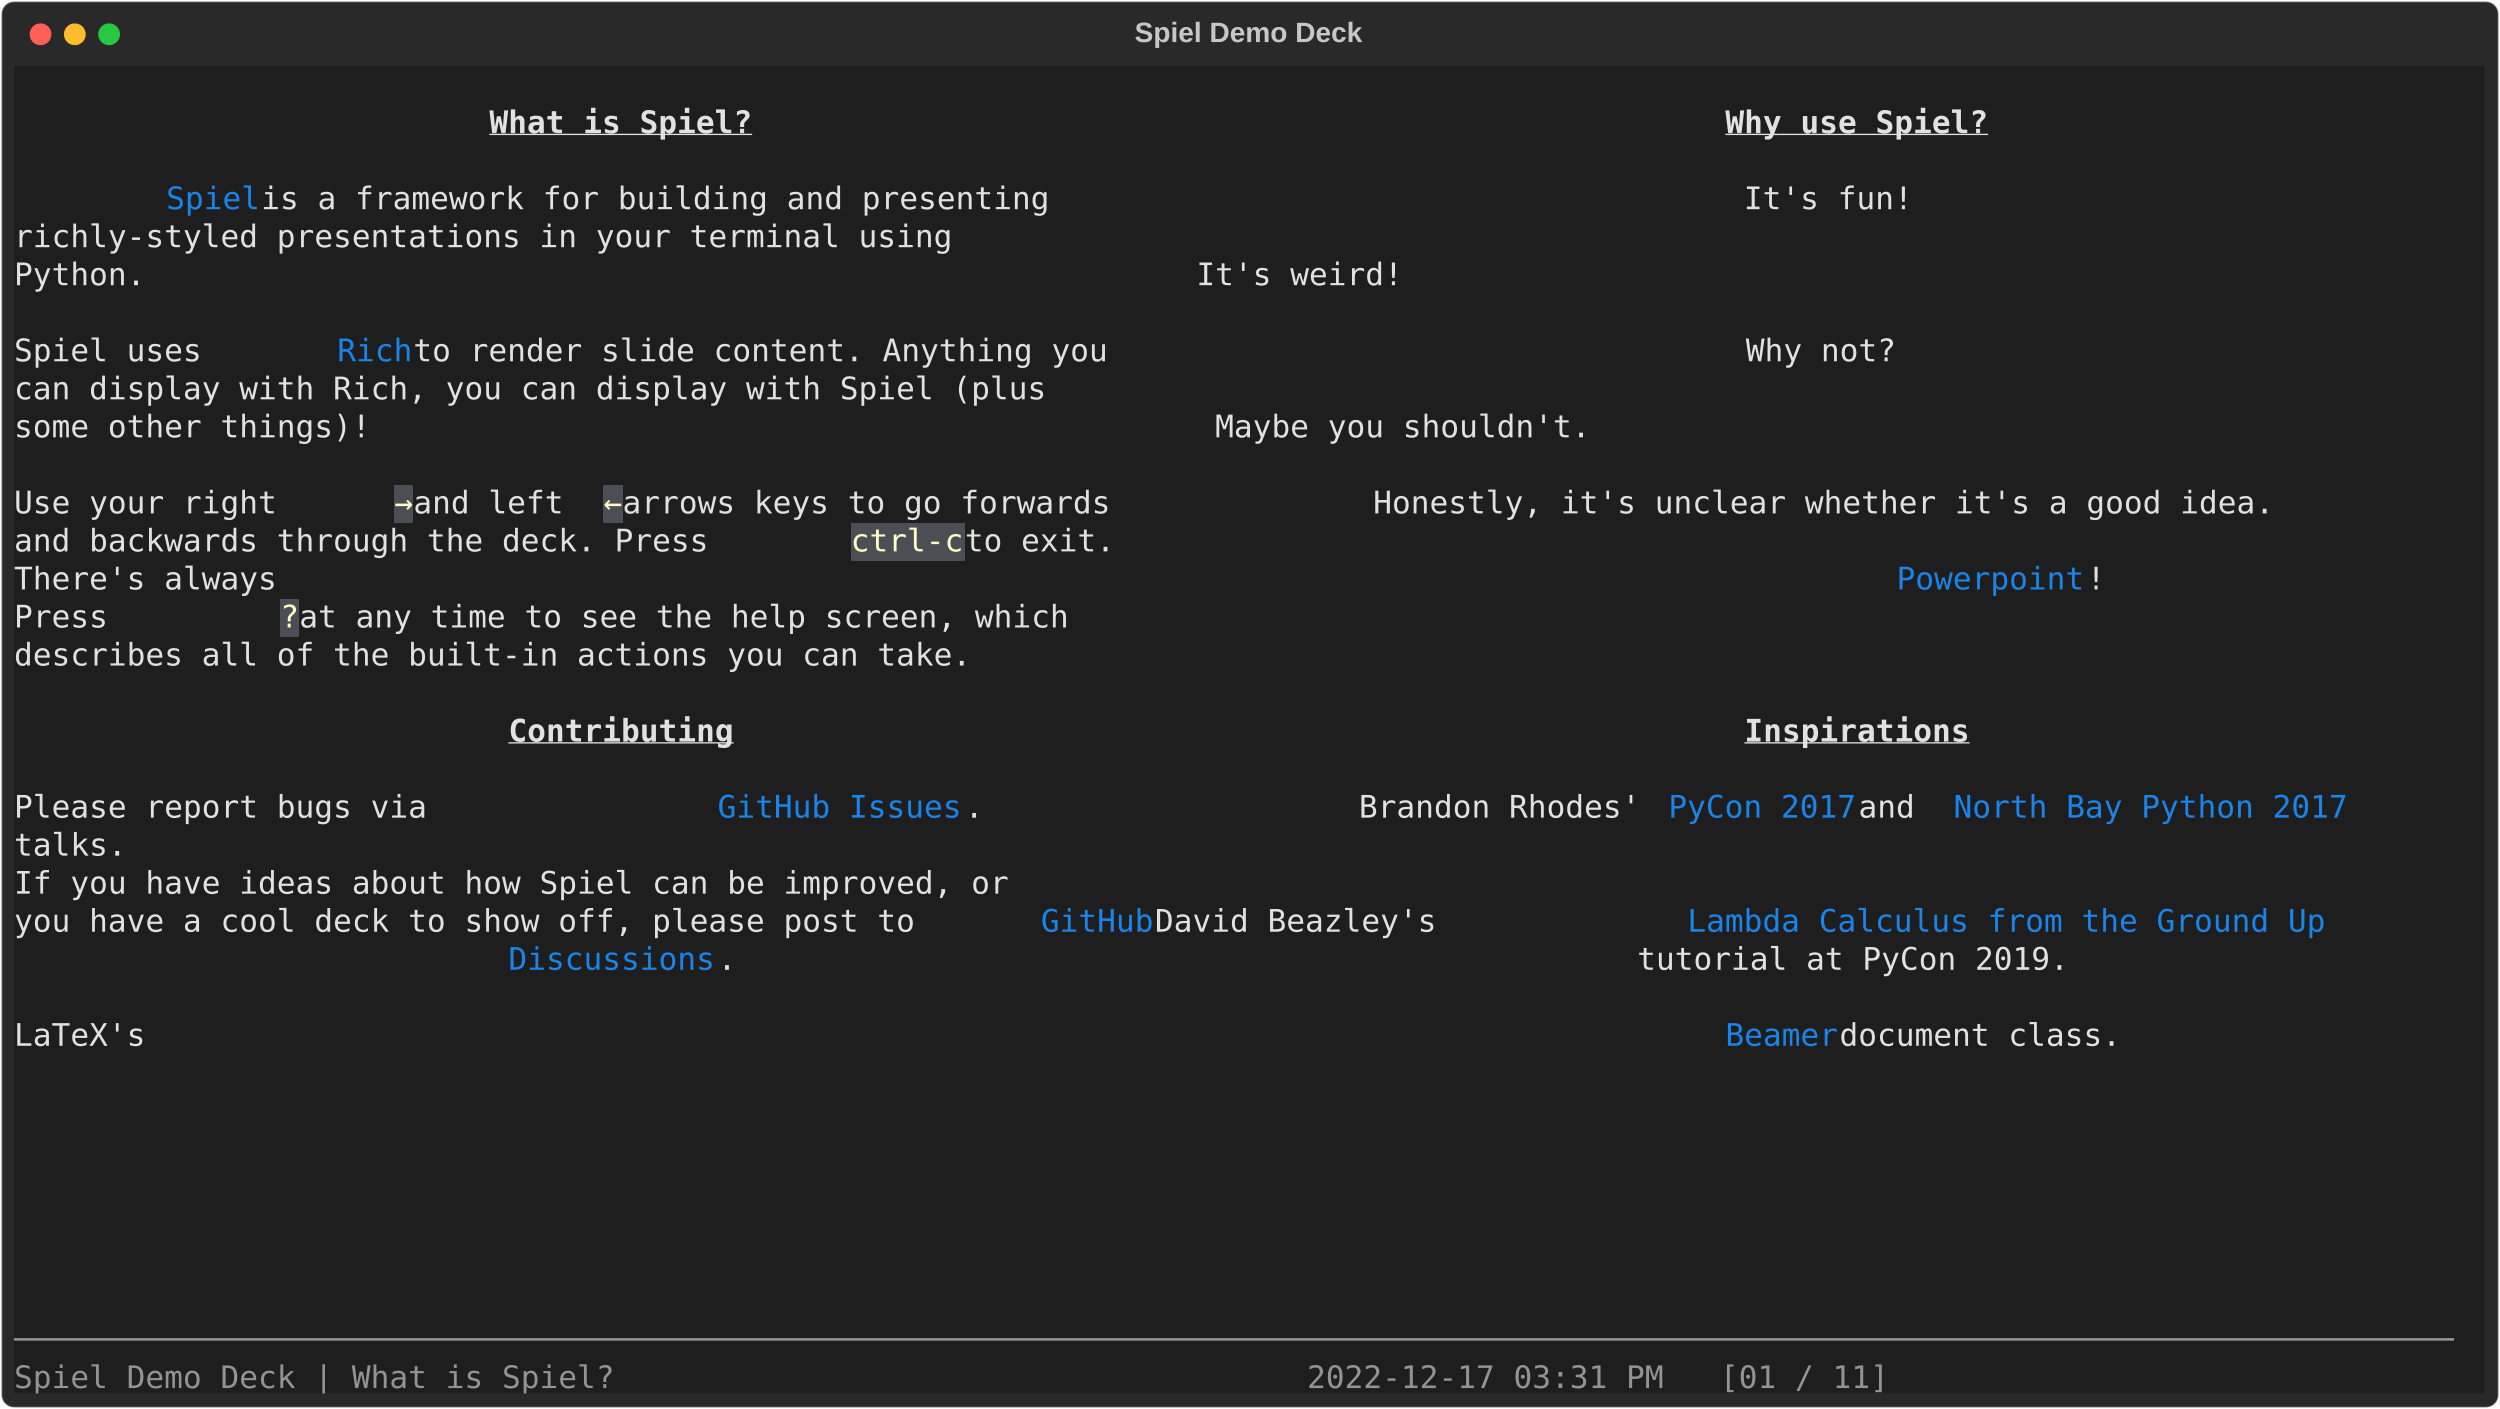
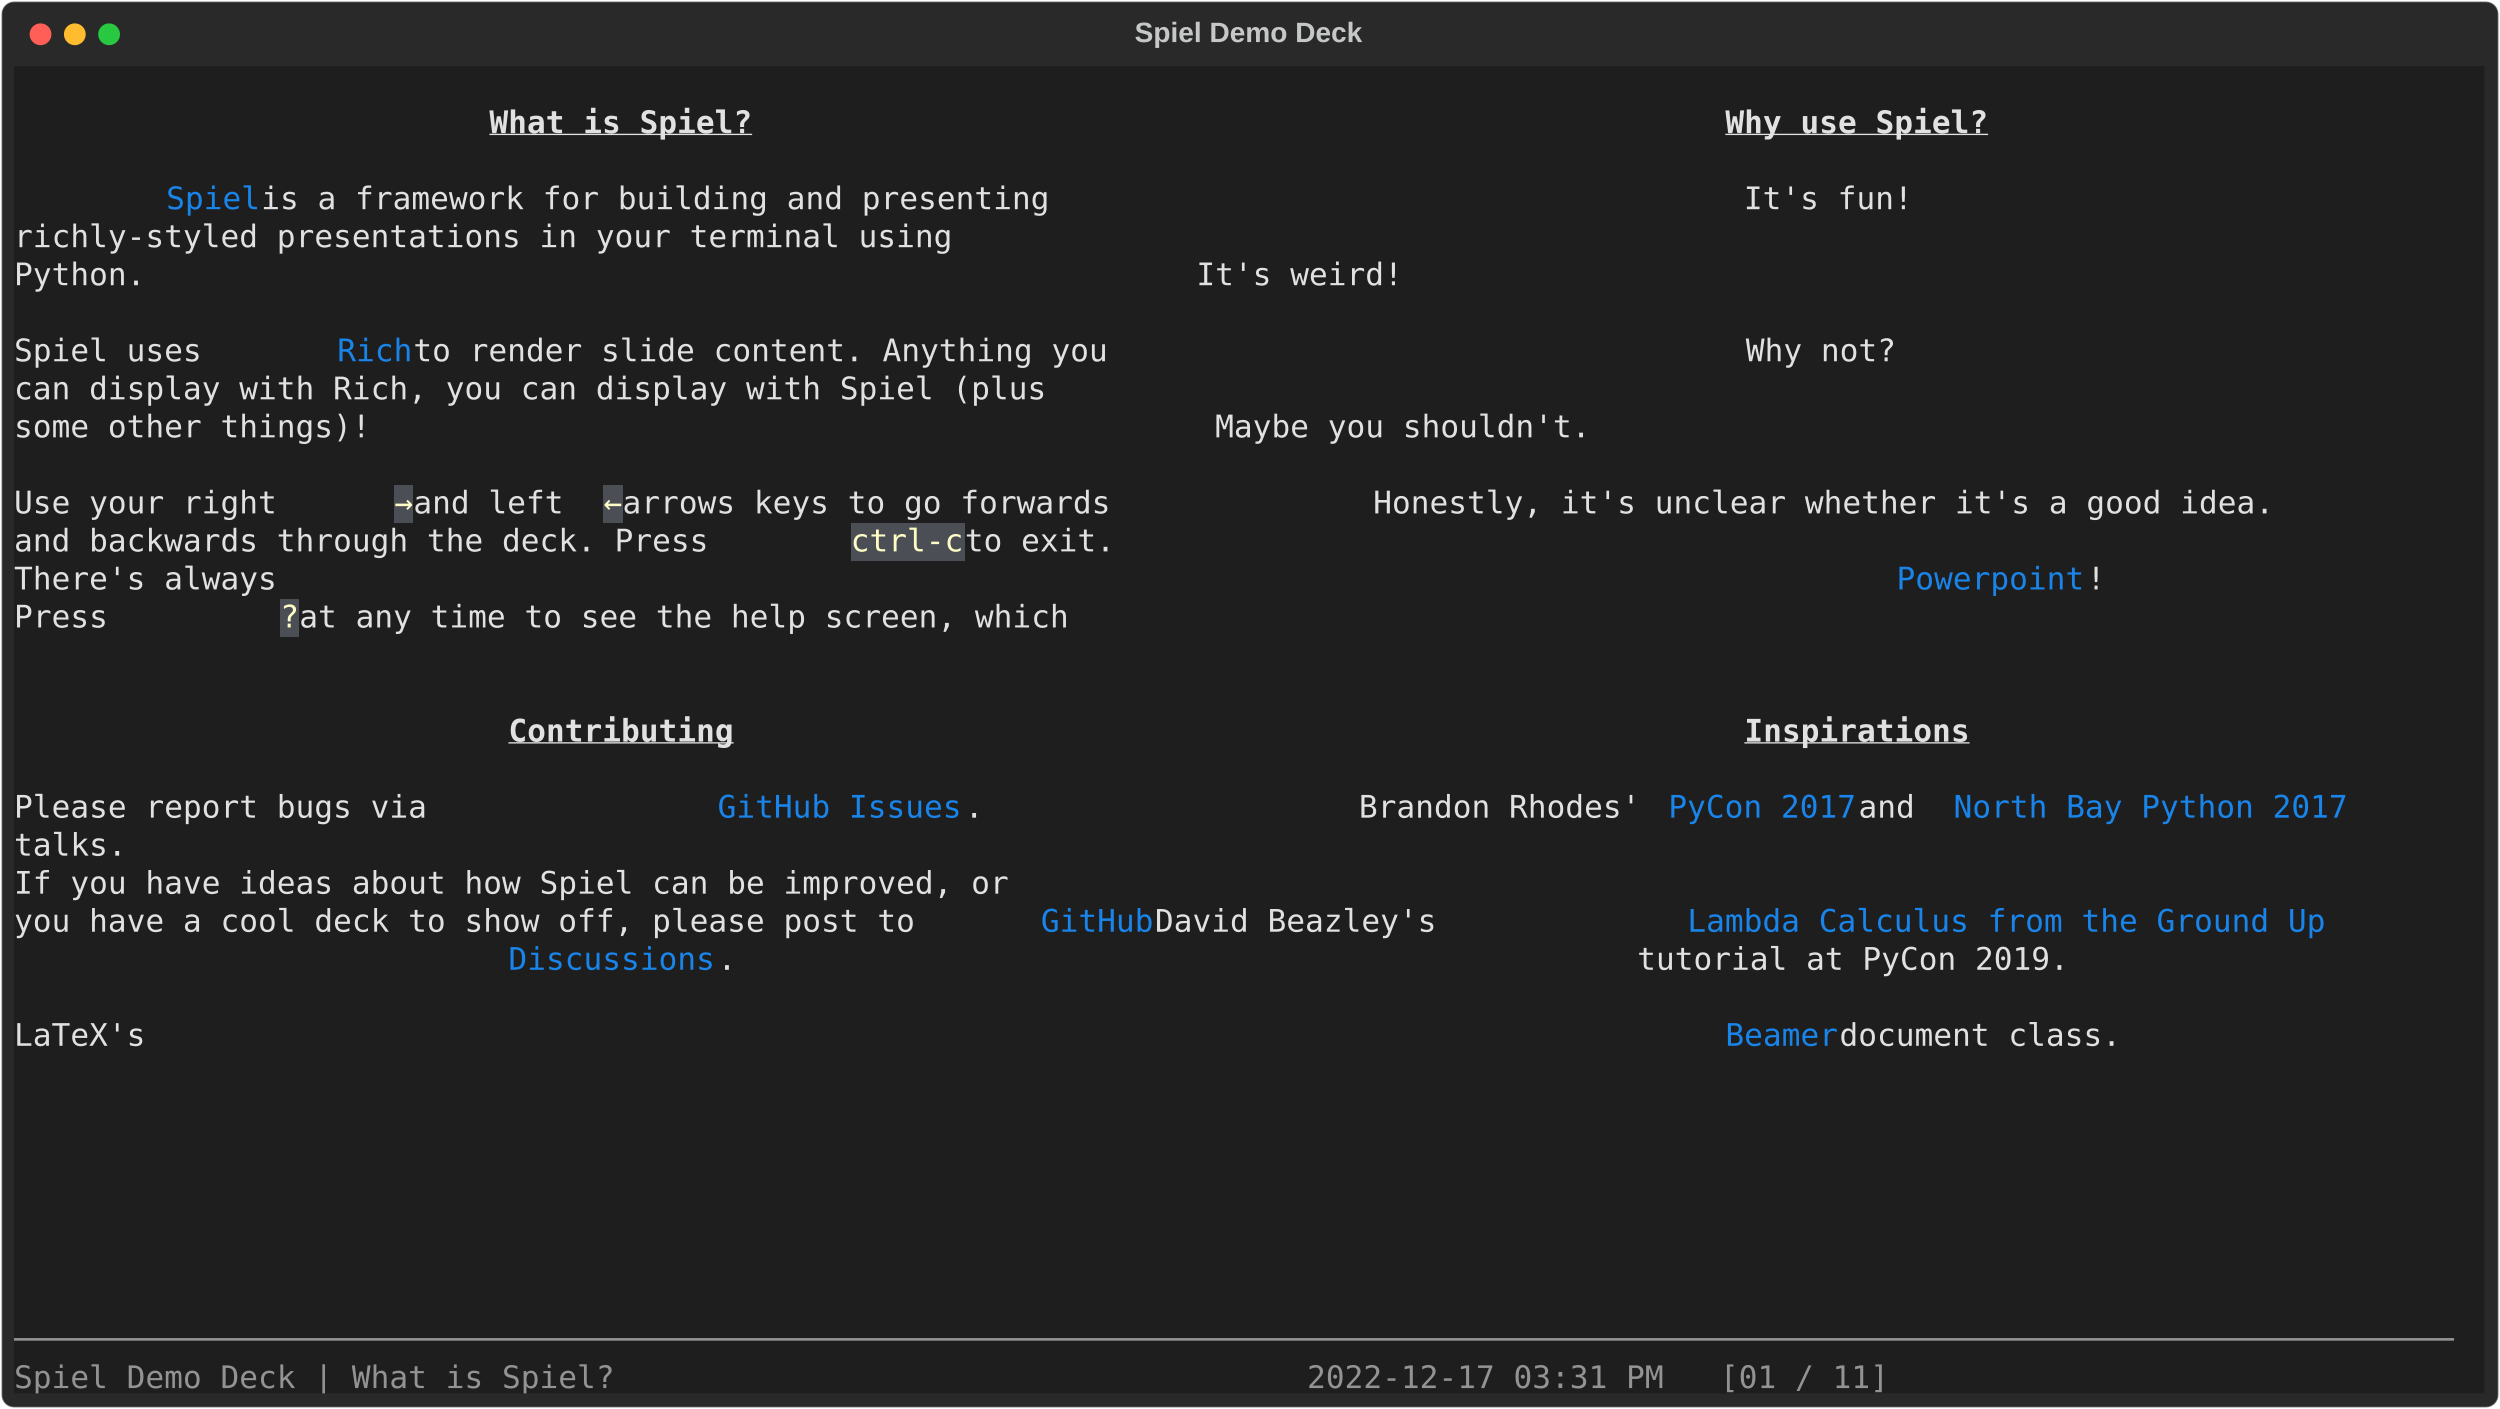
<svg xmlns="http://www.w3.org/2000/svg" class="rich-terminal" viewBox="0 0 1604 904.0">
  <style>

    @font-face {
        font-family: "Fira Code";
        src: local("FiraCode-Regular"),
                url("https://cdnjs.cloudflare.com/ajax/libs/firacode/6.2.0/woff2/FiraCode-Regular.woff2") format("woff2"),
                url("https://cdnjs.cloudflare.com/ajax/libs/firacode/6.2.0/woff/FiraCode-Regular.woff") format("woff");
        font-style: normal;
        font-weight: 400;
    }
    @font-face {
        font-family: "Fira Code";
        src: local("FiraCode-Bold"),
                url("https://cdnjs.cloudflare.com/ajax/libs/firacode/6.2.0/woff2/FiraCode-Bold.woff2") format("woff2"),
                url("https://cdnjs.cloudflare.com/ajax/libs/firacode/6.2.0/woff/FiraCode-Bold.woff") format("woff");
        font-style: bold;
        font-weight: 700;
    }

    .spieldocs-matrix {
        font-family: Fira Code, monospace;
        font-size: 20px;
        line-height: 24.4px;
        font-variant-east-asian: full-width;
    }

    .spieldocs-title {
        font-size: 18px;
        font-weight: bold;
        font-family: arial;
    }

    .spieldocs-r1 { fill: #e1e1e1 }
.spieldocs-r2 { fill: #c5c8c6 }
.spieldocs-r3 { fill: #e1e1e1;font-weight: bold;text-decoration: underline; }
.spieldocs-r4 { fill: #1984e9 }
.spieldocs-r5 { fill: #fdfdc5 }
.spieldocs-r6 { fill: #939393 }
.spieldocs-r7 { fill: #e1e1e1;font-weight: bold }
    </style>
  <defs>
    <clipPath id="spieldocs-clip-terminal">
      <rect x="0" y="0" width="1585.0" height="853.0" />
    </clipPath>
    <clipPath id="spieldocs-line-0">
      <rect x="0" y="1.5" width="1586" height="24.65" />
    </clipPath>
    <clipPath id="spieldocs-line-1">
      <rect x="0" y="25.9" width="1586" height="24.65" />
    </clipPath>
    <clipPath id="spieldocs-line-2">
      <rect x="0" y="50.3" width="1586" height="24.65" />
    </clipPath>
    <clipPath id="spieldocs-line-3">
      <rect x="0" y="74.7" width="1586" height="24.65" />
    </clipPath>
    <clipPath id="spieldocs-line-4">
      <rect x="0" y="99.1" width="1586" height="24.65" />
    </clipPath>
    <clipPath id="spieldocs-line-5">
      <rect x="0" y="123.5" width="1586" height="24.65" />
    </clipPath>
    <clipPath id="spieldocs-line-6">
      <rect x="0" y="147.9" width="1586" height="24.65" />
    </clipPath>
    <clipPath id="spieldocs-line-7">
      <rect x="0" y="172.3" width="1586" height="24.65" />
    </clipPath>
    <clipPath id="spieldocs-line-8">
      <rect x="0" y="196.7" width="1586" height="24.65" />
    </clipPath>
    <clipPath id="spieldocs-line-9">
      <rect x="0" y="221.1" width="1586" height="24.65" />
    </clipPath>
    <clipPath id="spieldocs-line-10">
      <rect x="0" y="245.5" width="1586" height="24.65" />
    </clipPath>
    <clipPath id="spieldocs-line-11">
      <rect x="0" y="269.9" width="1586" height="24.65" />
    </clipPath>
    <clipPath id="spieldocs-line-12">
      <rect x="0" y="294.3" width="1586" height="24.65" />
    </clipPath>
    <clipPath id="spieldocs-line-13">
      <rect x="0" y="318.7" width="1586" height="24.65" />
    </clipPath>
    <clipPath id="spieldocs-line-14">
      <rect x="0" y="343.1" width="1586" height="24.65" />
    </clipPath>
    <clipPath id="spieldocs-line-15">
      <rect x="0" y="367.5" width="1586" height="24.65" />
    </clipPath>
    <clipPath id="spieldocs-line-16">
      <rect x="0" y="391.9" width="1586" height="24.65" />
    </clipPath>
    <clipPath id="spieldocs-line-17">
      <rect x="0" y="416.3" width="1586" height="24.65" />
    </clipPath>
    <clipPath id="spieldocs-line-18">
      <rect x="0" y="440.7" width="1586" height="24.65" />
    </clipPath>
    <clipPath id="spieldocs-line-19">
      <rect x="0" y="465.1" width="1586" height="24.65" />
    </clipPath>
    <clipPath id="spieldocs-line-20">
      <rect x="0" y="489.5" width="1586" height="24.65" />
    </clipPath>
    <clipPath id="spieldocs-line-21">
      <rect x="0" y="513.9" width="1586" height="24.65" />
    </clipPath>
    <clipPath id="spieldocs-line-22">
      <rect x="0" y="538.3" width="1586" height="24.65" />
    </clipPath>
    <clipPath id="spieldocs-line-23">
      <rect x="0" y="562.7" width="1586" height="24.65" />
    </clipPath>
    <clipPath id="spieldocs-line-24">
      <rect x="0" y="587.1" width="1586" height="24.65" />
    </clipPath>
    <clipPath id="spieldocs-line-25">
      <rect x="0" y="611.5" width="1586" height="24.65" />
    </clipPath>
    <clipPath id="spieldocs-line-26">
      <rect x="0" y="635.9" width="1586" height="24.65" />
    </clipPath>
    <clipPath id="spieldocs-line-27">
      <rect x="0" y="660.3" width="1586" height="24.65" />
    </clipPath>
    <clipPath id="spieldocs-line-28">
      <rect x="0" y="684.7" width="1586" height="24.65" />
    </clipPath>
    <clipPath id="spieldocs-line-29">
      <rect x="0" y="709.1" width="1586" height="24.65" />
    </clipPath>
    <clipPath id="spieldocs-line-30">
      <rect x="0" y="733.5" width="1586" height="24.65" />
    </clipPath>
    <clipPath id="spieldocs-line-31">
      <rect x="0" y="757.9" width="1586" height="24.65" />
    </clipPath>
    <clipPath id="spieldocs-line-32">
      <rect x="0" y="782.3" width="1586" height="24.65" />
    </clipPath>
    <clipPath id="spieldocs-line-33">
      <rect x="0" y="806.7" width="1586" height="24.65" />
    </clipPath>
  </defs>
  <rect fill="#292929" stroke="rgba(255,255,255,0.35)" stroke-width="1" x="1" y="1" width="1602" height="902" rx="8" />
  <text class="spieldocs-title" fill="#c5c8c6" text-anchor="middle" x="801" y="27">Spiel Demo Deck</text>
  <g transform="translate(26,22)">
    <circle cx="0" cy="0" r="7" fill="#ff5f57" />
    <circle cx="22" cy="0" r="7" fill="#febc2e" />
    <circle cx="44" cy="0" r="7" fill="#28c840" />
  </g>
  <g transform="translate(9, 41)" clip-path="url(#spieldocs-clip-terminal)">
    <rect fill="#1e1e1e" x="0" y="1.5" width="1586" height="24.65" shape-rendering="crispEdges" />
    <rect fill="#1e1e1e" x="0" y="25.9" width="305" height="24.65" shape-rendering="crispEdges" />
    <rect fill="#1e1e1e" x="305" y="25.9" width="170.8" height="24.65" shape-rendering="crispEdges" />
    <rect fill="#1e1e1e" x="475.8" y="25.9" width="622.2" height="24.65" shape-rendering="crispEdges" />
    <rect fill="#1e1e1e" x="1098" y="25.9" width="170.8" height="24.65" shape-rendering="crispEdges" />
    <rect fill="#1e1e1e" x="1268.8" y="25.9" width="317.2" height="24.65" shape-rendering="crispEdges" />
    <rect fill="#1e1e1e" x="0" y="50.3" width="1586" height="24.65" shape-rendering="crispEdges" />
    <rect fill="#1e1e1e" x="0" y="74.7" width="97.6" height="24.65" shape-rendering="crispEdges" />
    <rect fill="#1e1e1e" x="97.6" y="74.7" width="61" height="24.65" shape-rendering="crispEdges" />
    <rect fill="#1e1e1e" x="158.6" y="74.7" width="1427.4" height="24.65" shape-rendering="crispEdges" />
    <rect fill="#1e1e1e" x="0" y="99.1" width="1586" height="24.65" shape-rendering="crispEdges" />
    <rect fill="#1e1e1e" x="0" y="123.5" width="1586" height="24.65" shape-rendering="crispEdges" />
    <rect fill="#1e1e1e" x="0" y="147.9" width="1586" height="24.65" shape-rendering="crispEdges" />
    <rect fill="#1e1e1e" x="0" y="172.3" width="207.4" height="24.65" shape-rendering="crispEdges" />
    <rect fill="#1e1e1e" x="207.4" y="172.3" width="48.8" height="24.65" shape-rendering="crispEdges" />
    <rect fill="#1e1e1e" x="256.2" y="172.3" width="1329.8" height="24.65" shape-rendering="crispEdges" />
    <rect fill="#1e1e1e" x="0" y="196.7" width="1586" height="24.65" shape-rendering="crispEdges" />
    <rect fill="#1e1e1e" x="0" y="221.1" width="1586" height="24.65" shape-rendering="crispEdges" />
    <rect fill="#1e1e1e" x="0" y="245.5" width="1586" height="24.65" shape-rendering="crispEdges" />
    <rect fill="#1e1e1e" x="0" y="269.9" width="244" height="24.65" shape-rendering="crispEdges" />
    <rect fill="#4b4e55" x="244" y="269.9" width="12.2" height="24.65" shape-rendering="crispEdges" />
    <rect fill="#1e1e1e" x="256.2" y="269.9" width="122" height="24.65" shape-rendering="crispEdges" />
    <rect fill="#4b4e55" x="378.2" y="269.9" width="12.2" height="24.65" shape-rendering="crispEdges" />
    <rect fill="#1e1e1e" x="390.4" y="269.9" width="1195.6" height="24.65" shape-rendering="crispEdges" />
    <rect fill="#1e1e1e" x="0" y="294.3" width="536.8" height="24.65" shape-rendering="crispEdges" />
    <rect fill="#4b4e55" x="536.8" y="294.3" width="73.2" height="24.65" shape-rendering="crispEdges" />
    <rect fill="#1e1e1e" x="610" y="294.3" width="976" height="24.65" shape-rendering="crispEdges" />
    <rect fill="#1e1e1e" x="0" y="318.7" width="1207.8" height="24.65" shape-rendering="crispEdges" />
    <rect fill="#1e1e1e" x="1207.8" y="318.7" width="122" height="24.65" shape-rendering="crispEdges" />
    <rect fill="#1e1e1e" x="1329.8" y="318.7" width="256.2" height="24.65" shape-rendering="crispEdges" />
    <rect fill="#1e1e1e" x="0" y="343.1" width="170.8" height="24.65" shape-rendering="crispEdges" />
    <rect fill="#4b4e55" x="170.8" y="343.1" width="12.2" height="24.65" shape-rendering="crispEdges" />
    <rect fill="#1e1e1e" x="183" y="343.1" width="1403" height="24.65" shape-rendering="crispEdges" />
    <rect fill="#1e1e1e" x="0" y="367.5" width="1586" height="24.65" shape-rendering="crispEdges" />
    <rect fill="#1e1e1e" x="0" y="391.9" width="1586" height="24.65" shape-rendering="crispEdges" />
    <rect fill="#1e1e1e" x="0" y="416.3" width="317.2" height="24.65" shape-rendering="crispEdges" />
    <rect fill="#1e1e1e" x="317.2" y="416.3" width="146.4" height="24.65" shape-rendering="crispEdges" />
    <rect fill="#1e1e1e" x="463.6" y="416.3" width="646.6" height="24.65" shape-rendering="crispEdges" />
    <rect fill="#1e1e1e" x="1110.2" y="416.3" width="146.4" height="24.65" shape-rendering="crispEdges" />
    <rect fill="#1e1e1e" x="1256.6" y="416.3" width="329.4" height="24.65" shape-rendering="crispEdges" />
    <rect fill="#1e1e1e" x="0" y="440.7" width="1586" height="24.65" shape-rendering="crispEdges" />
    <rect fill="#1e1e1e" x="0" y="465.1" width="451.4" height="24.65" shape-rendering="crispEdges" />
    <rect fill="#1e1e1e" x="451.4" y="465.1" width="158.6" height="24.65" shape-rendering="crispEdges" />
    <rect fill="#1e1e1e" x="610" y="465.1" width="451.4" height="24.65" shape-rendering="crispEdges" />
    <rect fill="#1e1e1e" x="1061.4" y="465.1" width="122" height="24.65" shape-rendering="crispEdges" />
    <rect fill="#1e1e1e" x="1183.4" y="465.1" width="61" height="24.65" shape-rendering="crispEdges" />
    <rect fill="#1e1e1e" x="1244.4" y="465.1" width="256.2" height="24.65" shape-rendering="crispEdges" />
    <rect fill="#1e1e1e" x="1500.6" y="465.1" width="85.4" height="24.65" shape-rendering="crispEdges" />
    <rect fill="#1e1e1e" x="0" y="489.5" width="1586" height="24.65" shape-rendering="crispEdges" />
    <rect fill="#1e1e1e" x="0" y="513.9" width="1586" height="24.65" shape-rendering="crispEdges" />
    <rect fill="#1e1e1e" x="0" y="538.3" width="658.8" height="24.65" shape-rendering="crispEdges" />
    <rect fill="#1e1e1e" x="658.8" y="538.3" width="73.2" height="24.65" shape-rendering="crispEdges" />
    <rect fill="#1e1e1e" x="732" y="538.3" width="341.6" height="24.65" shape-rendering="crispEdges" />
    <rect fill="#1e1e1e" x="1073.6" y="538.3" width="414.8" height="24.65" shape-rendering="crispEdges" />
    <rect fill="#1e1e1e" x="1488.4" y="538.3" width="97.6" height="24.65" shape-rendering="crispEdges" />
    <rect fill="#1e1e1e" x="0" y="562.7" width="317.2" height="24.65" shape-rendering="crispEdges" />
    <rect fill="#1e1e1e" x="317.2" y="562.7" width="134.2" height="24.65" shape-rendering="crispEdges" />
    <rect fill="#1e1e1e" x="451.4" y="562.7" width="1134.6" height="24.65" shape-rendering="crispEdges" />
    <rect fill="#1e1e1e" x="0" y="587.1" width="1586" height="24.65" shape-rendering="crispEdges" />
    <rect fill="#1e1e1e" x="0" y="611.5" width="1098" height="24.65" shape-rendering="crispEdges" />
    <rect fill="#1e1e1e" x="1098" y="611.5" width="73.2" height="24.65" shape-rendering="crispEdges" />
    <rect fill="#1e1e1e" x="1171.2" y="611.5" width="414.8" height="24.65" shape-rendering="crispEdges" />
    <rect fill="#1e1e1e" x="0" y="635.9" width="1586" height="24.65" shape-rendering="crispEdges" />
    <rect fill="#1e1e1e" x="0" y="660.3" width="1586" height="24.65" shape-rendering="crispEdges" />
    <rect fill="#1e1e1e" x="0" y="684.7" width="1586" height="24.65" shape-rendering="crispEdges" />
    <rect fill="#1e1e1e" x="0" y="709.1" width="1586" height="24.65" shape-rendering="crispEdges" />
    <rect fill="#1e1e1e" x="0" y="733.5" width="1586" height="24.65" shape-rendering="crispEdges" />
    <rect fill="#1e1e1e" x="0" y="757.9" width="1586" height="24.65" shape-rendering="crispEdges" />
    <rect fill="#1e1e1e" x="0" y="782.3" width="1586" height="24.65" shape-rendering="crispEdges" />
    <rect fill="#1e1e1e" x="0" y="806.7" width="1586" height="24.65" shape-rendering="crispEdges" />
    <rect fill="#1e1e1e" x="0" y="831.1" width="805.2" height="24.65" shape-rendering="crispEdges" />
    <rect fill="#1e1e1e" x="805.2" y="831.1" width="24.4" height="24.65" shape-rendering="crispEdges" />
    <rect fill="#1e1e1e" x="829.6" y="831.1" width="756.4" height="24.65" shape-rendering="crispEdges" />
    <g class="spieldocs-matrix">
      <text class="spieldocs-r2" x="1586" y="20" textLength="12.2" clip-path="url(#spieldocs-line-0)">
</text>
      <text class="spieldocs-r3" x="305" y="44.4" textLength="170.8" clip-path="url(#spieldocs-line-1)">What is Spiel?</text>
      <text class="spieldocs-r3" x="1098" y="44.4" textLength="170.8" clip-path="url(#spieldocs-line-1)">Why use Spiel?</text>
      <text class="spieldocs-r2" x="1586" y="44.4" textLength="12.2" clip-path="url(#spieldocs-line-1)">
</text>
      <text class="spieldocs-r2" x="1586" y="68.8" textLength="12.2" clip-path="url(#spieldocs-line-2)">
</text>
      <text class="spieldocs-r4" x="97.6" y="93.2" textLength="61" clip-path="url(#spieldocs-line-3)">Spiel</text>
      <text class="spieldocs-r1" x="158.6" y="93.2" textLength="1427.4" clip-path="url(#spieldocs-line-3)"> is a framework for building and presenting                                     It's fun!                            </text>
      <text class="spieldocs-r2" x="1586" y="93.2" textLength="12.2" clip-path="url(#spieldocs-line-3)">
</text>
      <text class="spieldocs-r1" x="0" y="117.6" textLength="1586" clip-path="url(#spieldocs-line-4)">       richly-styled presentations in your terminal using                                                                         </text>
      <text class="spieldocs-r2" x="1586" y="117.6" textLength="12.2" clip-path="url(#spieldocs-line-4)">
</text>
      <text class="spieldocs-r1" x="0" y="142" textLength="1586" clip-path="url(#spieldocs-line-5)">                             Python.                                                        It's weird!                           </text>
      <text class="spieldocs-r2" x="1586" y="142" textLength="12.2" clip-path="url(#spieldocs-line-5)">
</text>
      <text class="spieldocs-r2" x="1586" y="166.4" textLength="12.2" clip-path="url(#spieldocs-line-6)">
</text>
      <text class="spieldocs-r1" x="0" y="190.8" textLength="207.4" clip-path="url(#spieldocs-line-7)">      Spiel uses </text>
      <text class="spieldocs-r4" x="207.4" y="190.8" textLength="48.8" clip-path="url(#spieldocs-line-7)">Rich</text>
      <text class="spieldocs-r1" x="256.2" y="190.8" textLength="1329.8" clip-path="url(#spieldocs-line-7)"> to render slide content. Anything you                                  Why not?                             </text>
      <text class="spieldocs-r2" x="1586" y="190.8" textLength="12.2" clip-path="url(#spieldocs-line-7)">
</text>
      <text class="spieldocs-r1" x="0" y="215.2" textLength="1586" clip-path="url(#spieldocs-line-8)">     can display with Rich, you can display with Spiel (plus                                                                      </text>
      <text class="spieldocs-r2" x="1586" y="215.2" textLength="12.2" clip-path="url(#spieldocs-line-8)">
</text>
      <text class="spieldocs-r1" x="0" y="239.6" textLength="1586" clip-path="url(#spieldocs-line-9)">                       some other things)!                                             Maybe you shouldn't.                       </text>
      <text class="spieldocs-r2" x="1586" y="239.6" textLength="12.2" clip-path="url(#spieldocs-line-9)">
</text>
      <text class="spieldocs-r2" x="1586" y="264" textLength="12.2" clip-path="url(#spieldocs-line-10)">
</text>
      <text class="spieldocs-r1" x="0" y="288.4" textLength="244" clip-path="url(#spieldocs-line-11)">     Use your right </text>
      <text class="spieldocs-r5" x="244" y="288.4" textLength="12.2" clip-path="url(#spieldocs-line-11)">→</text>
      <text class="spieldocs-r1" x="256.2" y="288.4" textLength="122" clip-path="url(#spieldocs-line-11)"> and left </text>
      <text class="spieldocs-r5" x="378.2" y="288.4" textLength="12.2" clip-path="url(#spieldocs-line-11)">←</text>
      <text class="spieldocs-r1" x="390.4" y="288.4" textLength="1195.6" clip-path="url(#spieldocs-line-11)"> arrows keys to go forwards              Honestly, it's unclear whether it's a good idea.         </text>
      <text class="spieldocs-r2" x="1586" y="288.4" textLength="12.2" clip-path="url(#spieldocs-line-11)">
</text>
      <text class="spieldocs-r1" x="0" y="312.8" textLength="536.8" clip-path="url(#spieldocs-line-12)">      and backwards through the deck. Press </text>
      <text class="spieldocs-r5" x="536.8" y="312.8" textLength="73.2" clip-path="url(#spieldocs-line-12)">ctrl-c</text>
      <text class="spieldocs-r1" x="610" y="312.8" textLength="976" clip-path="url(#spieldocs-line-12)"> to exit.                                                                       </text>
      <text class="spieldocs-r2" x="1586" y="312.8" textLength="12.2" clip-path="url(#spieldocs-line-12)">
</text>
      <text class="spieldocs-r1" x="0" y="337.2" textLength="1207.8" clip-path="url(#spieldocs-line-13)">                                                                                    There's always </text>
      <text class="spieldocs-r4" x="1207.8" y="337.2" textLength="122" clip-path="url(#spieldocs-line-13)">Powerpoint</text>
      <text class="spieldocs-r1" x="1329.8" y="337.2" textLength="256.2" clip-path="url(#spieldocs-line-13)">!                    </text>
      <text class="spieldocs-r2" x="1586" y="337.2" textLength="12.2" clip-path="url(#spieldocs-line-13)">
</text>
      <text class="spieldocs-r1" x="0" y="361.6" textLength="170.8" clip-path="url(#spieldocs-line-14)">        Press </text>
      <text class="spieldocs-r5" x="170.8" y="361.6" textLength="12.2" clip-path="url(#spieldocs-line-14)">?</text>
      <text class="spieldocs-r1" x="183" y="361.6" textLength="1403" clip-path="url(#spieldocs-line-14)"> at any time to see the help screen, which                                                                         </text>
      <text class="spieldocs-r2" x="1586" y="361.6" textLength="12.2" clip-path="url(#spieldocs-line-14)">
</text>
-       <text class="spieldocs-r1" x="0" y="386" textLength="1586" clip-path="url(#spieldocs-line-15)">       describes all of the built-in actions you can take.                                                                        </text>
      <text class="spieldocs-r2" x="1586" y="386" textLength="12.2" clip-path="url(#spieldocs-line-15)">
</text>
      <text class="spieldocs-r2" x="1586" y="410.4" textLength="12.2" clip-path="url(#spieldocs-line-16)">
</text>
      <text class="spieldocs-r3" x="317.2" y="434.8" textLength="146.4" clip-path="url(#spieldocs-line-17)">Contributing</text>
      <text class="spieldocs-r3" x="1110.2" y="434.8" textLength="146.4" clip-path="url(#spieldocs-line-17)">Inspirations</text>
      <text class="spieldocs-r2" x="1586" y="434.8" textLength="12.2" clip-path="url(#spieldocs-line-17)">
</text>
      <text class="spieldocs-r2" x="1586" y="459.2" textLength="12.2" clip-path="url(#spieldocs-line-18)">
</text>
      <text class="spieldocs-r1" x="0" y="483.6" textLength="451.4" clip-path="url(#spieldocs-line-19)">              Please report bugs via </text>
      <text class="spieldocs-r4" x="451.4" y="483.6" textLength="158.6" clip-path="url(#spieldocs-line-19)">GitHub Issues</text>
      <text class="spieldocs-r1" x="610" y="483.6" textLength="451.4" clip-path="url(#spieldocs-line-19)">.                    Brandon Rhodes' </text>
      <text class="spieldocs-r4" x="1061.4" y="483.6" textLength="122" clip-path="url(#spieldocs-line-19)">PyCon 2017</text>
      <text class="spieldocs-r1" x="1183.4" y="483.6" textLength="61" clip-path="url(#spieldocs-line-19)"> and </text>
      <text class="spieldocs-r4" x="1244.4" y="483.6" textLength="256.2" clip-path="url(#spieldocs-line-19)">North Bay Python 2017</text>
      <text class="spieldocs-r2" x="1586" y="483.6" textLength="12.2" clip-path="url(#spieldocs-line-19)">
</text>
      <text class="spieldocs-r1" x="0" y="508" textLength="1586" clip-path="url(#spieldocs-line-20)">                                                                                              talks.                              </text>
      <text class="spieldocs-r2" x="1586" y="508" textLength="12.2" clip-path="url(#spieldocs-line-20)">
</text>
      <text class="spieldocs-r1" x="0" y="532.4" textLength="1586" clip-path="url(#spieldocs-line-21)">      If you have ideas about how Spiel can be improved, or                                                                       </text>
      <text class="spieldocs-r2" x="1586" y="532.4" textLength="12.2" clip-path="url(#spieldocs-line-21)">
</text>
      <text class="spieldocs-r1" x="0" y="556.8" textLength="658.8" clip-path="url(#spieldocs-line-22)">     you have a cool deck to show off, please post to </text>
      <text class="spieldocs-r4" x="658.8" y="556.8" textLength="73.2" clip-path="url(#spieldocs-line-22)">GitHub</text>
      <text class="spieldocs-r1" x="732" y="556.8" textLength="341.6" clip-path="url(#spieldocs-line-22)">            David Beazley's </text>
      <text class="spieldocs-r4" x="1073.6" y="556.8" textLength="414.8" clip-path="url(#spieldocs-line-22)">Lambda Calculus from the Ground Up</text>
      <text class="spieldocs-r2" x="1586" y="556.8" textLength="12.2" clip-path="url(#spieldocs-line-22)">
</text>
      <text class="spieldocs-r4" x="317.2" y="581.2" textLength="134.2" clip-path="url(#spieldocs-line-23)">Discussions</text>
      <text class="spieldocs-r1" x="451.4" y="581.2" textLength="1134.6" clip-path="url(#spieldocs-line-23)">.                                                tutorial at PyCon 2019.                     </text>
      <text class="spieldocs-r2" x="1586" y="581.2" textLength="12.2" clip-path="url(#spieldocs-line-23)">
</text>
      <text class="spieldocs-r2" x="1586" y="605.6" textLength="12.2" clip-path="url(#spieldocs-line-24)">
</text>
      <text class="spieldocs-r1" x="0" y="630" textLength="1098" clip-path="url(#spieldocs-line-25)">                                                                                  LaTeX's </text>
      <text class="spieldocs-r4" x="1098" y="630" textLength="73.2" clip-path="url(#spieldocs-line-25)">Beamer</text>
      <text class="spieldocs-r1" x="1171.2" y="630" textLength="414.8" clip-path="url(#spieldocs-line-25)"> document class.                  </text>
      <text class="spieldocs-r2" x="1586" y="630" textLength="12.2" clip-path="url(#spieldocs-line-25)">
</text>
      <text class="spieldocs-r2" x="1586" y="654.4" textLength="12.2" clip-path="url(#spieldocs-line-26)">
</text>
      <text class="spieldocs-r2" x="1586" y="678.8" textLength="12.2" clip-path="url(#spieldocs-line-27)">
</text>
      <text class="spieldocs-r2" x="1586" y="703.2" textLength="12.2" clip-path="url(#spieldocs-line-28)">
</text>
      <text class="spieldocs-r2" x="1586" y="727.6" textLength="12.2" clip-path="url(#spieldocs-line-29)">
</text>
      <text class="spieldocs-r2" x="1586" y="752" textLength="12.2" clip-path="url(#spieldocs-line-30)">
</text>
      <text class="spieldocs-r2" x="1586" y="776.4" textLength="12.2" clip-path="url(#spieldocs-line-31)">
</text>
      <text class="spieldocs-r2" x="1586" y="800.8" textLength="12.2" clip-path="url(#spieldocs-line-32)">
</text>
      <text class="spieldocs-r6" x="0" y="825.2" textLength="1586" clip-path="url(#spieldocs-line-33)">──────────────────────────────────────────────────────────────────────────────────────────────────────────────────────────────────</text>
      <text class="spieldocs-r2" x="1586" y="825.2" textLength="12.2" clip-path="url(#spieldocs-line-33)">
</text>
      <text class="spieldocs-r6" x="0" y="849.6" textLength="805.2" clip-path="url(#spieldocs-line-34)">Spiel Demo Deck | What is Spiel?                                  </text>
      <text class="spieldocs-r6" x="829.6" y="849.6" textLength="756.4" clip-path="url(#spieldocs-line-34)">                               2022-12-17 03:31 PM   [01 / 11]</text>
    </g>
  </g>
</svg>
